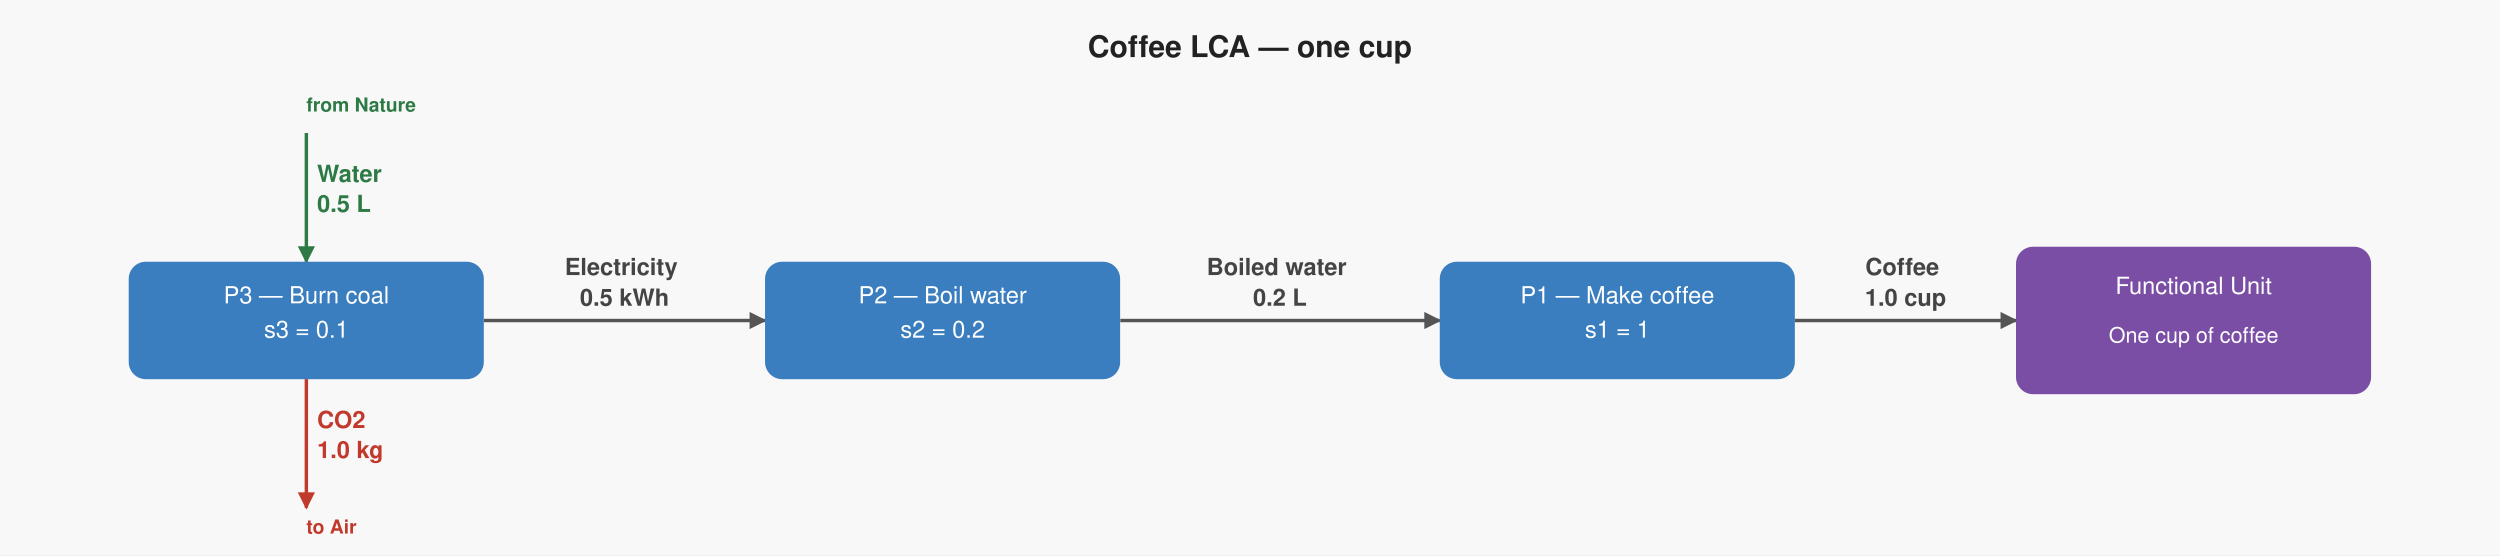
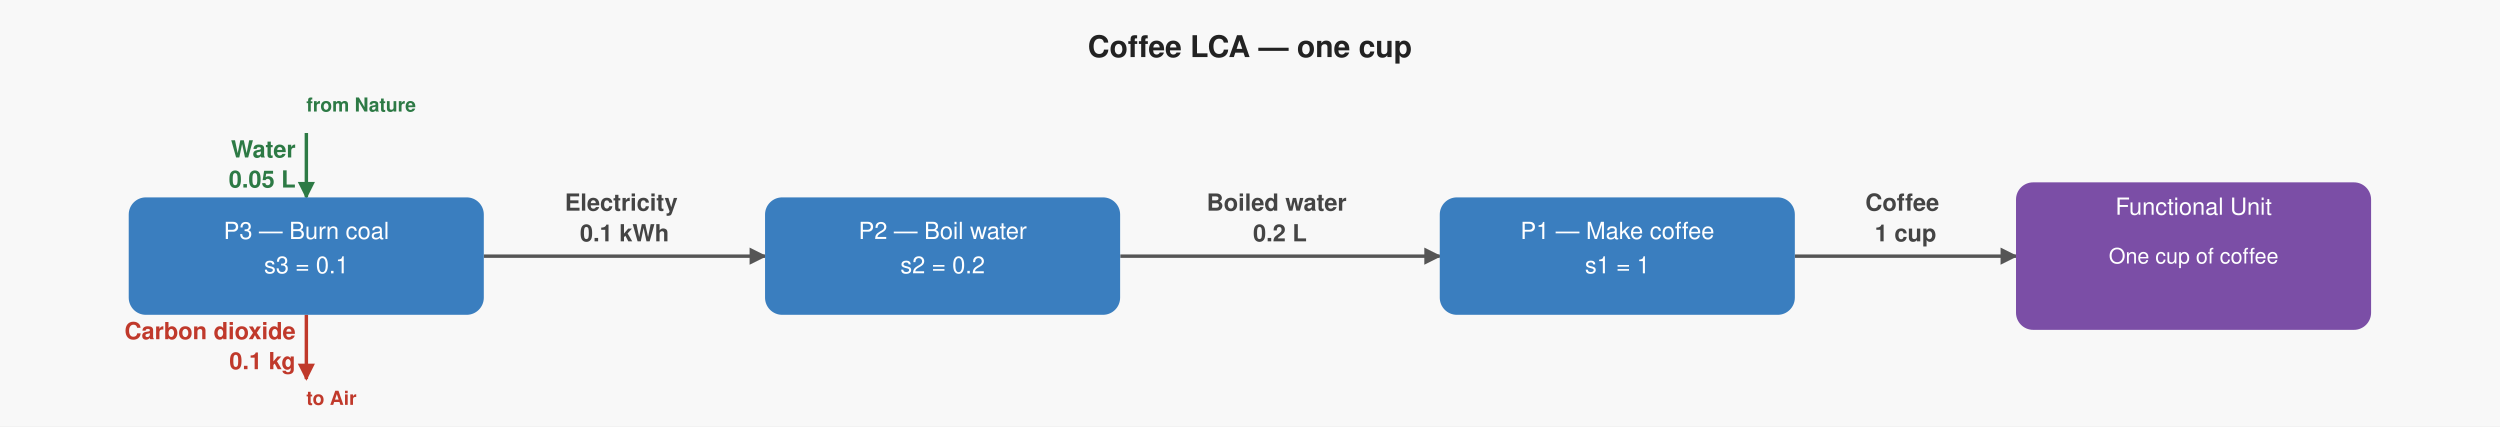
- <svg xmlns="http://www.w3.org/2000/svg" width="1165.3" height="258.7" viewBox="0 -115.0 1165.3 258.7">
-   <rect x="0" y="-115.0" width="1165.3" height="258.7" fill="#f8f8f8" />
+ <svg xmlns="http://www.w3.org/2000/svg" width="1165.3" height="198.7" viewBox="0 -85.0 1165.3 198.7">
+   <rect x="0" y="-85.0" width="1165.3" height="198.7" fill="#f8f8f8" />
  <defs>
    <marker id="arr" viewBox="0 0 10 10" refX="9" refY="5" markerWidth="5" markerHeight="5" orient="auto">
      <path d="M0,0 L10,5 L0,10 z" fill="#555555" />
    </marker>
    <marker id="arr-green" viewBox="0 0 10 10" refX="9" refY="5" markerWidth="5" markerHeight="5" orient="auto">
      <path d="M0,0 L10,5 L0,10 z" fill="#2d7a45" />
    </marker>
    <marker id="arr-red" viewBox="0 0 10 10" refX="9" refY="5" markerWidth="5" markerHeight="5" orient="auto">
      <path d="M0,0 L10,5 L0,10 z" fill="#c0392b" />
    </marker>
  </defs>
-   <text x="582.6" y="-88.4" text-anchor="middle" dominant-baseline="auto" font-family="Helvetica,Arial,sans-serif" font-size="14" font-weight="bold" fill="#222">Coffee LCA — one cup</text>
-   <text x="142.8" y="-63.0" text-anchor="start" dominant-baseline="auto" font-family="Helvetica,Arial,sans-serif" font-size="9" font-weight="bold" fill="#2d7a45">from Nature</text>
-   <line x1="142.8" y1="-53.0" x2="142.8" y2="7.0" stroke="#2d7a45" stroke-width="1.6" marker-end="url(#arr-green)" />
-   <text x="147.8" y="-30.2" text-anchor="start" dominant-baseline="auto" font-family="Helvetica,Arial,sans-serif" font-size="11" font-weight="bold" fill="#2d7a45">Water</text>
-   <text x="147.8" y="-16.2" text-anchor="start" dominant-baseline="auto" font-family="Helvetica,Arial,sans-serif" font-size="11" font-weight="bold" fill="#2d7a45">0.5 L</text>
-   <line x1="142.8" y1="61.7" x2="142.8" y2="121.7" stroke="#c0392b" stroke-width="1.6" marker-end="url(#arr-red)" />
-   <text x="147.8" y="84.5" text-anchor="start" dominant-baseline="auto" font-family="Helvetica,Arial,sans-serif" font-size="11" font-weight="bold" fill="#c0392b">CO2</text>
-   <text x="147.8" y="98.5" text-anchor="start" dominant-baseline="auto" font-family="Helvetica,Arial,sans-serif" font-size="11" font-weight="bold" fill="#c0392b">1.0 kg</text>
-   <text x="142.8" y="133.7" text-anchor="start" dominant-baseline="auto" font-family="Helvetica,Arial,sans-serif" font-size="9" font-weight="bold" fill="#c0392b">to Air</text>
+   <text x="582.6" y="-58.4" text-anchor="middle" dominant-baseline="auto" font-family="Helvetica,Arial,sans-serif" font-size="14" font-weight="bold" fill="#222">Coffee LCA — one cup</text>
+   <text x="142.8" y="-33.0" text-anchor="start" dominant-baseline="auto" font-family="Helvetica,Arial,sans-serif" font-size="9" font-weight="bold" fill="#2d7a45">from Nature</text>
+   <line x1="142.8" y1="-23.0" x2="142.8" y2="7.0" stroke="#2d7a45" stroke-width="1.6" marker-end="url(#arr-green)" />
+   <text x="137.8" y="-11.6" text-anchor="end" dominant-baseline="auto" font-family="Helvetica,Arial,sans-serif" font-size="11" font-weight="bold" fill="#2d7a45">Water</text>
+   <text x="137.8" y="2.4" text-anchor="end" dominant-baseline="auto" font-family="Helvetica,Arial,sans-serif" font-size="11" font-weight="bold" fill="#2d7a45">0.05 L</text>
+   <line x1="142.8" y1="61.7" x2="142.8" y2="91.7" stroke="#c0392b" stroke-width="1.6" marker-end="url(#arr-red)" />
+   <text x="137.8" y="73.1" text-anchor="end" dominant-baseline="auto" font-family="Helvetica,Arial,sans-serif" font-size="11" font-weight="bold" fill="#c0392b">Carbon dioxide</text>
+   <text x="137.8" y="87.1" text-anchor="end" dominant-baseline="auto" font-family="Helvetica,Arial,sans-serif" font-size="11" font-weight="bold" fill="#c0392b">0.1 kg</text>
+   <text x="142.8" y="103.7" text-anchor="start" dominant-baseline="auto" font-family="Helvetica,Arial,sans-serif" font-size="9" font-weight="bold" fill="#c0392b">to Air</text>
  <line x1="836.6" y1="34.4" x2="939.7" y2="34.4" stroke="#555555" stroke-width="1.6" marker-end="url(#arr)" />
  <text text-anchor="middle" font-family="Helvetica,Arial,sans-serif" font-size="11" font-weight="bold" fill="#444">
    <tspan x="888.2" y="13.2" dominant-baseline="auto">Coffee</tspan>
-     <tspan x="888.2" y="27.5" dominant-baseline="auto">1.0 cup</tspan>
+     <tspan x="888.2" y="27.5" dominant-baseline="auto">1 cup</tspan>
  </text>
  <line x1="522.2" y1="34.4" x2="671.1" y2="34.4" stroke="#555555" stroke-width="1.6" marker-end="url(#arr)" />
  <text text-anchor="middle" font-family="Helvetica,Arial,sans-serif" font-size="11" font-weight="bold" fill="#444">
    <tspan x="596.6" y="13.2" dominant-baseline="auto">Boiled water</tspan>
    <tspan x="596.6" y="27.5" dominant-baseline="auto">0.2 L</tspan>
  </text>
  <line x1="225.5" y1="34.4" x2="356.6" y2="34.4" stroke="#555555" stroke-width="1.6" marker-end="url(#arr)" />
  <text text-anchor="middle" font-family="Helvetica,Arial,sans-serif" font-size="11" font-weight="bold" fill="#444">
    <tspan x="291.1" y="13.2" dominant-baseline="auto">Electricity</tspan>
-     <tspan x="291.1" y="27.5" dominant-baseline="auto">0.5 kWh</tspan>
+     <tspan x="291.1" y="27.5" dominant-baseline="auto">0.1 kWh</tspan>
  </text>
  <rect x="671.1" y="7.0" width="165.513" height="54.745" rx="8" fill="#3a7ebf" />
  <text x="753.9" y="26.4" text-anchor="middle" dominant-baseline="auto" font-family="Helvetica,Arial,sans-serif" font-size="11" font-weight="normal" fill="white">P1 — Make coffee</text>
  <text x="753.9" y="42.4" text-anchor="middle" dominant-baseline="auto" font-family="Helvetica,Arial,sans-serif" font-size="11" font-weight="normal" fill="white">s1 = 1</text>
  <rect x="356.6" y="7.0" width="165.513" height="54.745" rx="8" fill="#3a7ebf" />
  <text x="439.4" y="26.4" text-anchor="middle" dominant-baseline="auto" font-family="Helvetica,Arial,sans-serif" font-size="11" font-weight="normal" fill="white">P2 — Boil water</text>
  <text x="439.4" y="42.4" text-anchor="middle" dominant-baseline="auto" font-family="Helvetica,Arial,sans-serif" font-size="11" font-weight="normal" fill="white">s2 = 0.2</text>
  <rect x="60.0" y="7.0" width="165.513" height="54.745" rx="8" fill="#3a7ebf" />
  <text x="142.8" y="26.4" text-anchor="middle" dominant-baseline="auto" font-family="Helvetica,Arial,sans-serif" font-size="11" font-weight="normal" fill="white">P3 — Burn coal</text>
  <text x="142.8" y="42.4" text-anchor="middle" dominant-baseline="auto" font-family="Helvetica,Arial,sans-serif" font-size="11" font-weight="normal" fill="white">s3 = 0.1</text>
  <rect x="939.7" y="0.0" width="165.513" height="68.75" rx="8" fill="#7b4ea6" />
-   <text x="1022.5" y="22.0" text-anchor="middle" dominant-baseline="auto" font-family="Helvetica,Arial,sans-serif" font-size="11" font-weight="normal" fill="white">Functional Unit</text>
-   <text x="1022.5" y="44.7" text-anchor="middle" dominant-baseline="auto" font-family="Helvetica,Arial,sans-serif" font-size="10" font-weight="normal" fill="white">One cup of coffee</text>
+   <text x="1022.5" y="15.1" text-anchor="middle" dominant-baseline="auto" font-family="Helvetica,Arial,sans-serif" font-size="11" font-weight="normal" fill="white">Functional Unit</text>
+   <text x="1022.5" y="37.8" text-anchor="middle" dominant-baseline="auto" font-family="Helvetica,Arial,sans-serif" font-size="10" font-weight="normal" fill="white">One cup of coffee</text>
</svg>
